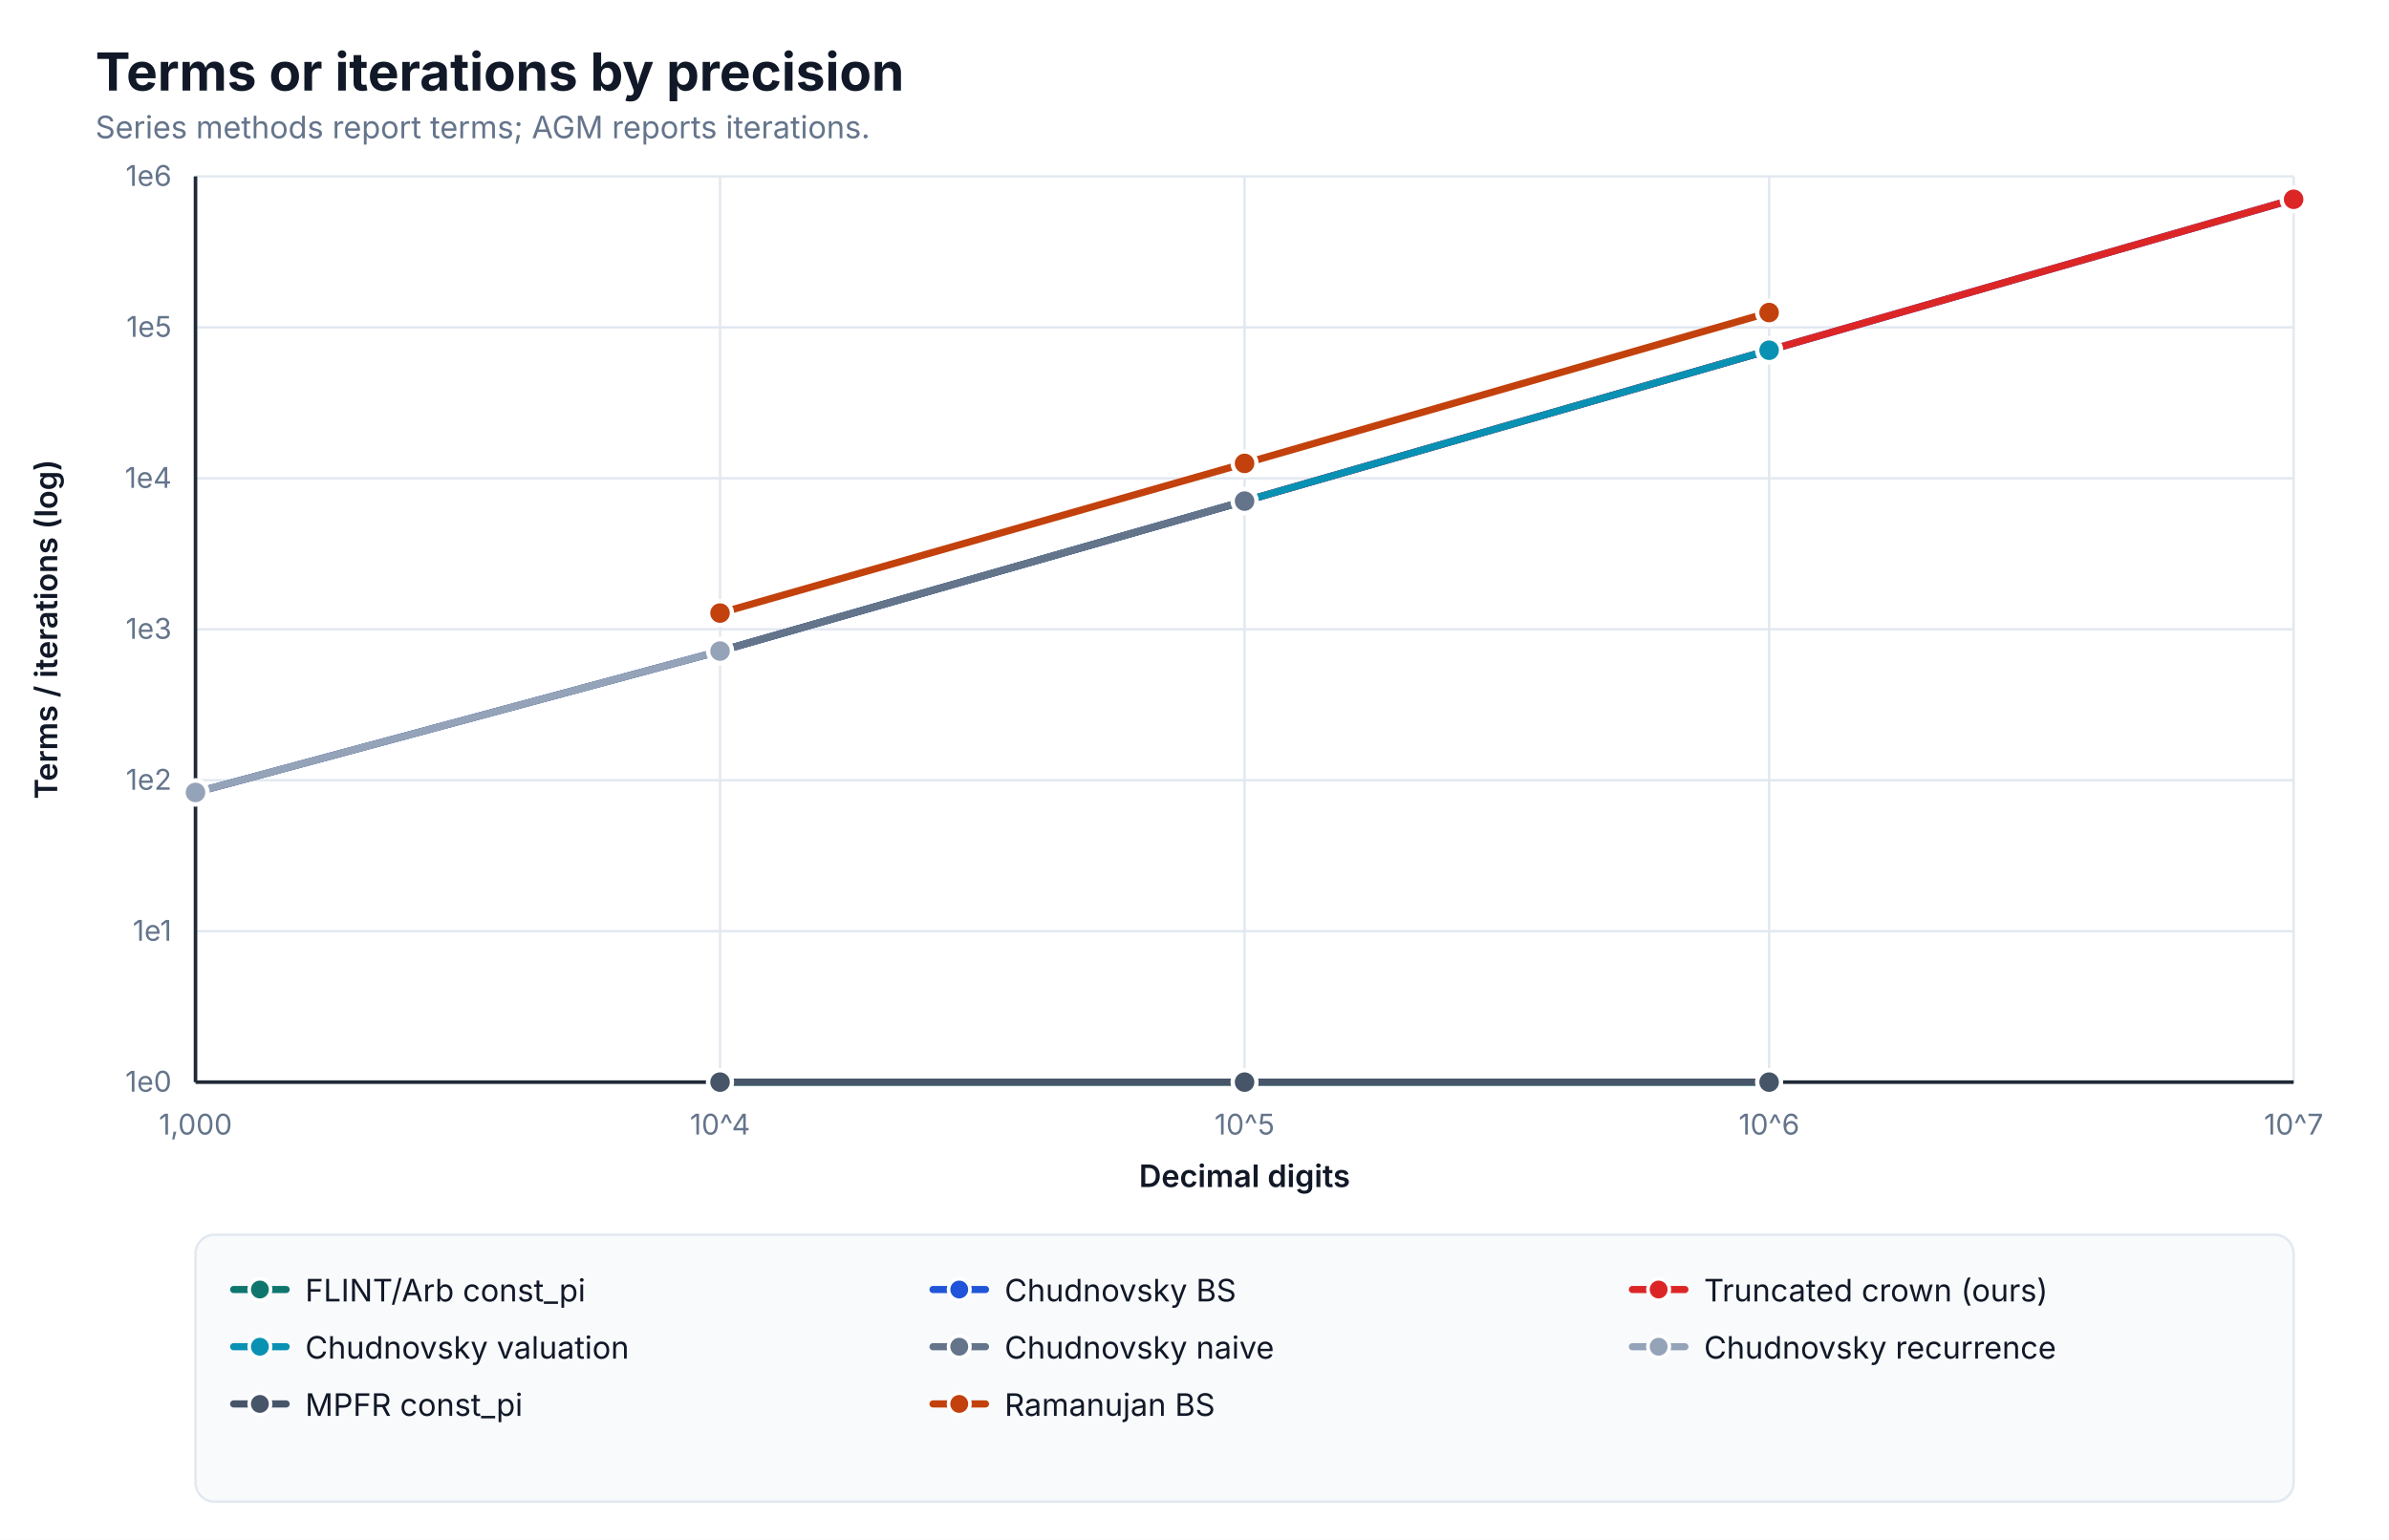
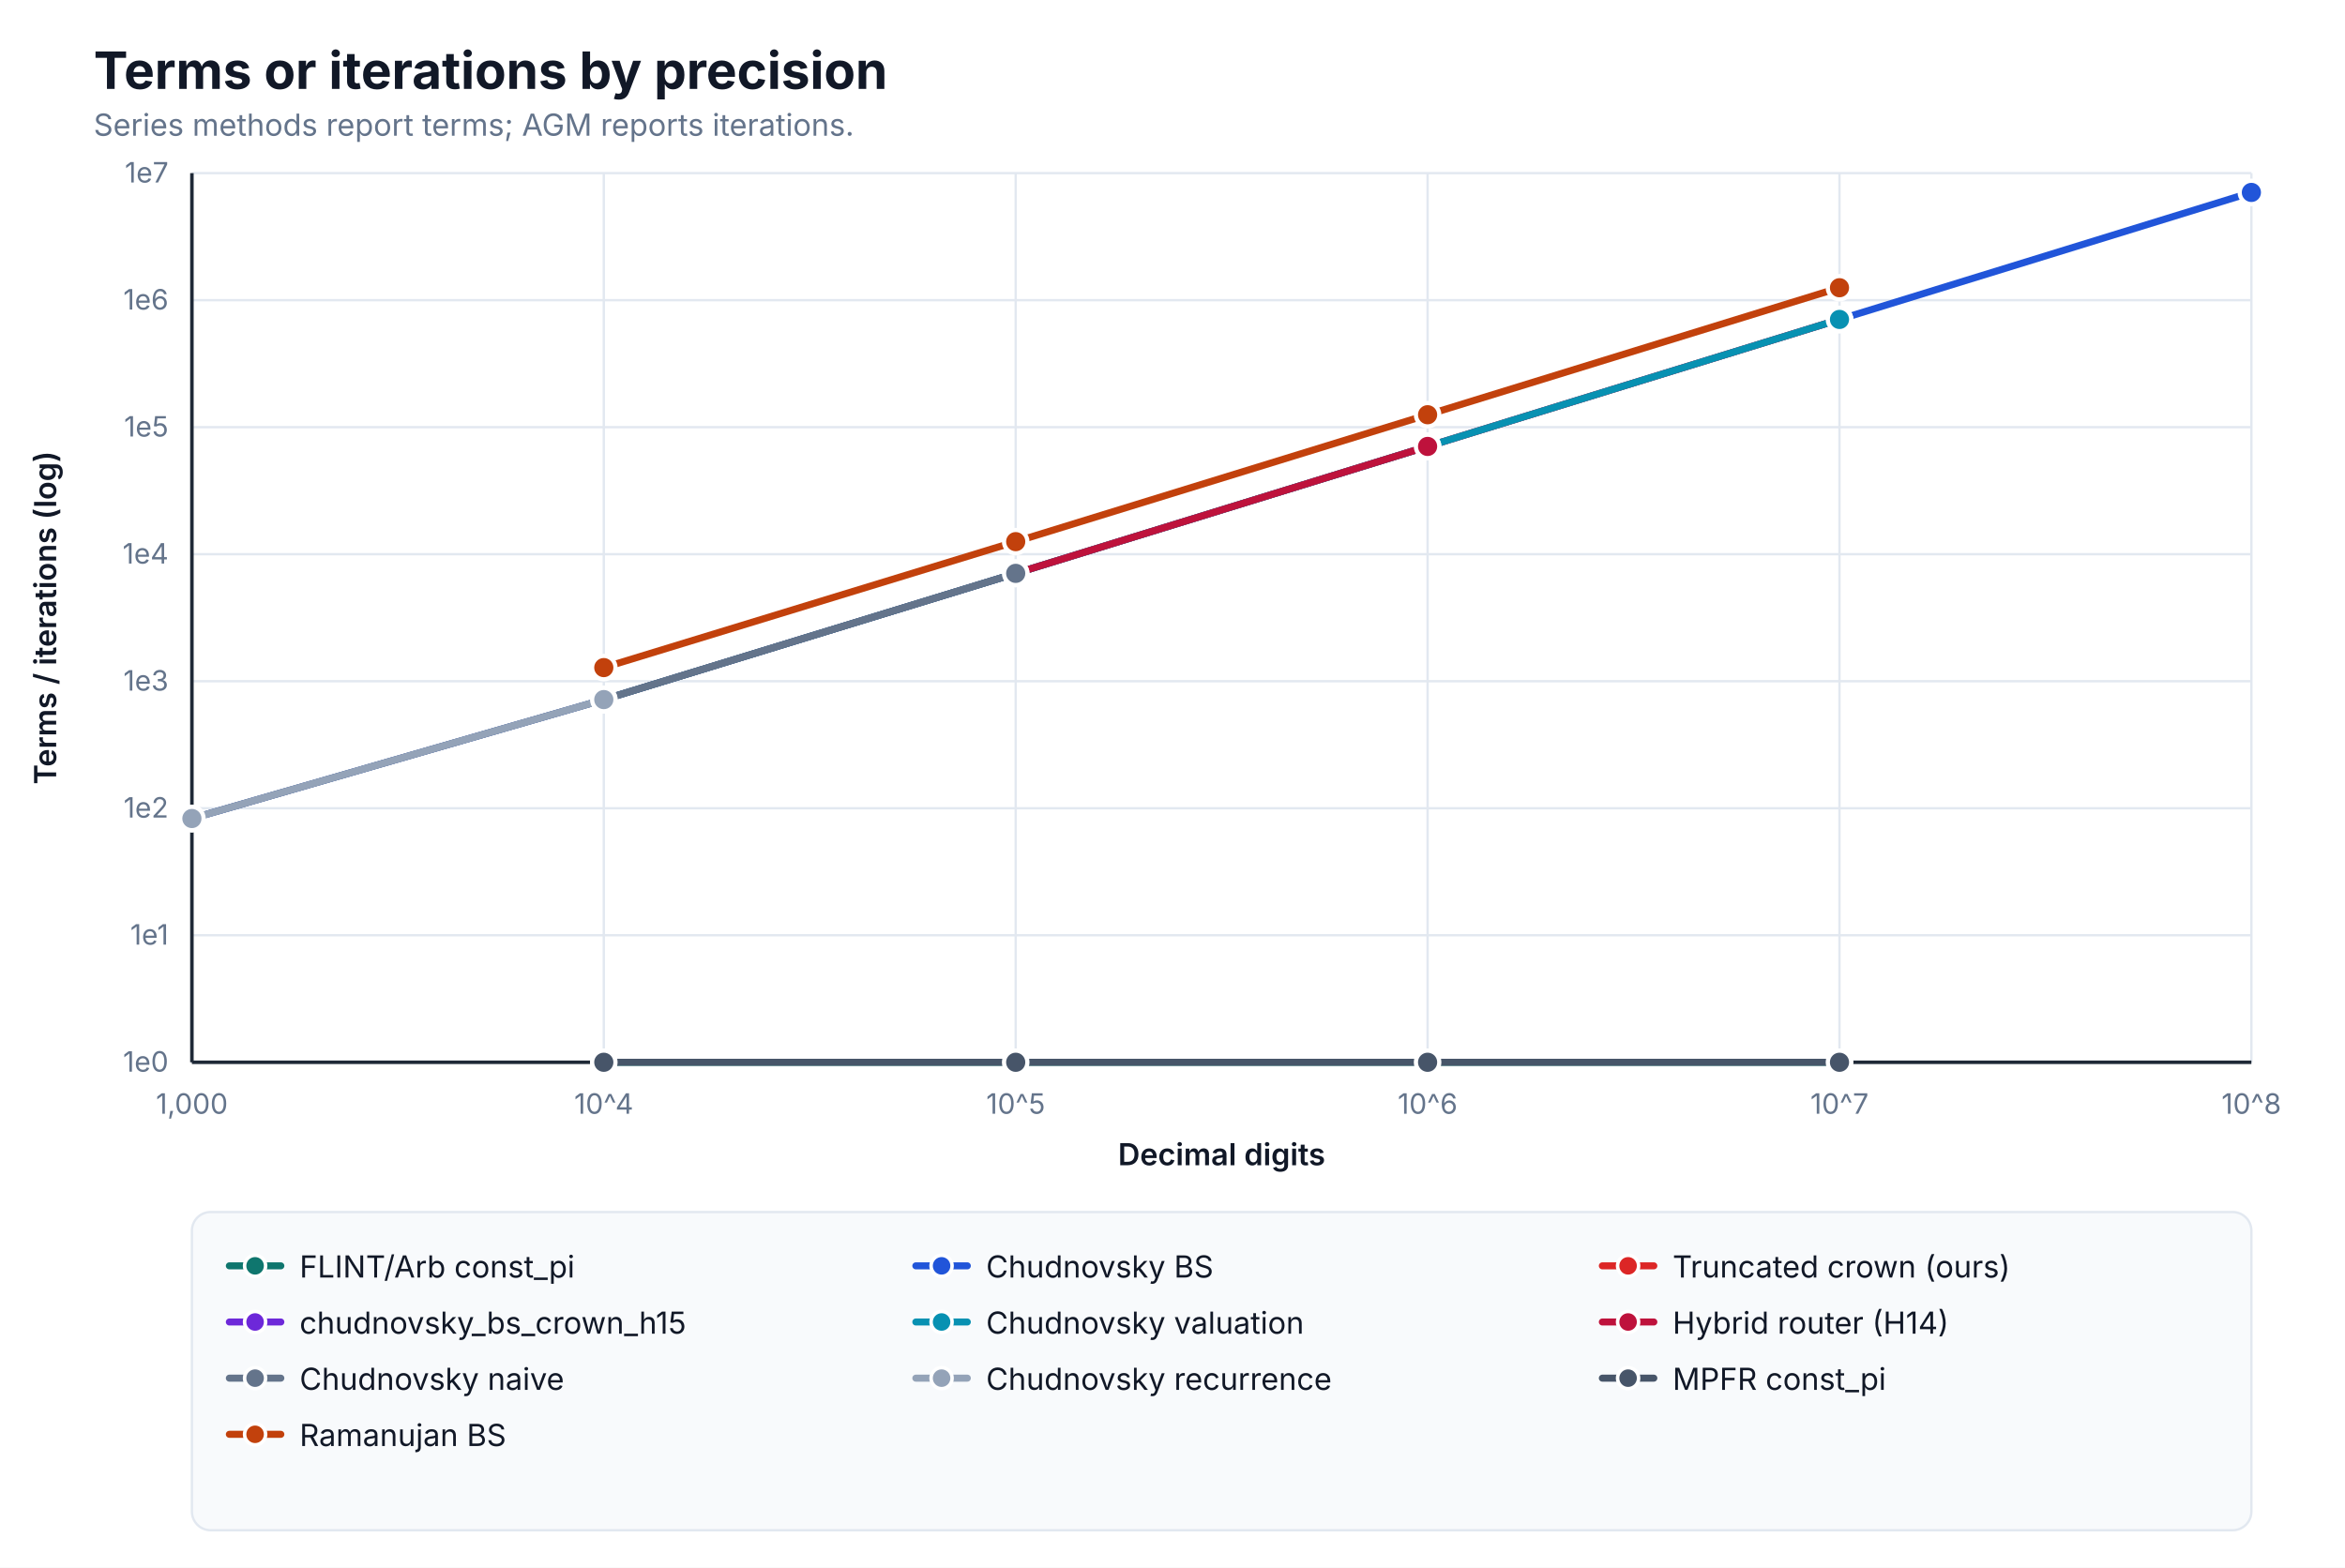
- <svg xmlns="http://www.w3.org/2000/svg" viewBox="0 0 1002 646" role="img" aria-labelledby="title desc">
+ <svg xmlns="http://www.w3.org/2000/svg" viewBox="0 0 1002 670" role="img" aria-labelledby="title desc">
  <style>text{font-family:-apple-system,BlinkMacSystemFont,'Segoe UI',sans-serif}.title{font-size:22px;font-weight:700;fill:#111827}.subtitle{font-size:13px;fill:#64748b}.axis{stroke:#1f2937;stroke-width:1.5}.grid{stroke:#e2e8f0;stroke-width:1}.tick{font-size:12px;fill:#64748b}.label{font-size:13px;font-weight:600;fill:#111827}.legend{font-size:13px;fill:#111827}.legend-box{fill:#f8fafc;stroke:#e2e8f0;stroke-width:1}.refline{stroke:#94a3b8;stroke-width:1.5;stroke-dasharray:6 4}</style>
-   <rect width="1002" height="646" fill="#fff" />
+   <rect width="1002" height="670" fill="#fff" />
  <text class="title" x="40" y="38">Terms or iterations by precision</text>
  <text class="subtitle" x="40" y="58">Series methods report terms; AGM reports iterations.</text>
  <line class="grid" x1="82" y1="74" x2="82" y2="454" />
  <text class="tick" x="82" y="476" text-anchor="middle">1,000</text>
-   <line class="grid" x1="302" y1="74" x2="302" y2="454" />
-   <text class="tick" x="302" y="476" text-anchor="middle">10^4</text>
-   <line class="grid" x1="522" y1="74" x2="522" y2="454" />
-   <text class="tick" x="522" y="476" text-anchor="middle">10^5</text>
-   <line class="grid" x1="742" y1="74" x2="742" y2="454" />
-   <text class="tick" x="742" y="476" text-anchor="middle">10^6</text>
+   <line class="grid" x1="258" y1="74" x2="258" y2="454" />
+   <text class="tick" x="258" y="476" text-anchor="middle">10^4</text>
+   <line class="grid" x1="434" y1="74" x2="434" y2="454" />
+   <text class="tick" x="434" y="476" text-anchor="middle">10^5</text>
+   <line class="grid" x1="610" y1="74" x2="610" y2="454" />
+   <text class="tick" x="610" y="476" text-anchor="middle">10^6</text>
+   <line class="grid" x1="786" y1="74" x2="786" y2="454" />
+   <text class="tick" x="786" y="476" text-anchor="middle">10^7</text>
  <line class="grid" x1="962" y1="74" x2="962" y2="454" />
-   <text class="tick" x="962" y="476" text-anchor="middle">10^7</text>
+   <text class="tick" x="962" y="476" text-anchor="middle">10^8</text>
  <line class="grid" x1="82" y1="454" x2="962" y2="454" />
  <text class="tick" x="72" y="458" text-anchor="end">1e0</text>
-   <line class="grid" x1="82" y1="390.67" x2="962" y2="390.67" />
-   <text class="tick" x="72" y="394.67" text-anchor="end">1e1</text>
-   <line class="grid" x1="82" y1="327.33" x2="962" y2="327.33" />
-   <text class="tick" x="72" y="331.33" text-anchor="end">1e2</text>
-   <line class="grid" x1="82" y1="264" x2="962" y2="264" />
-   <text class="tick" x="72" y="268" text-anchor="end">1e3</text>
-   <line class="grid" x1="82" y1="200.67" x2="962" y2="200.67" />
-   <text class="tick" x="72" y="204.67" text-anchor="end">1e4</text>
-   <line class="grid" x1="82" y1="137.33" x2="962" y2="137.33" />
-   <text class="tick" x="72" y="141.33" text-anchor="end">1e5</text>
+   <line class="grid" x1="82" y1="399.71" x2="962" y2="399.71" />
+   <text class="tick" x="72" y="403.71" text-anchor="end">1e1</text>
+   <line class="grid" x1="82" y1="345.43" x2="962" y2="345.43" />
+   <text class="tick" x="72" y="349.43" text-anchor="end">1e2</text>
+   <line class="grid" x1="82" y1="291.14" x2="962" y2="291.14" />
+   <text class="tick" x="72" y="295.14" text-anchor="end">1e3</text>
+   <line class="grid" x1="82" y1="236.86" x2="962" y2="236.86" />
+   <text class="tick" x="72" y="240.86" text-anchor="end">1e4</text>
+   <line class="grid" x1="82" y1="182.57" x2="962" y2="182.57" />
+   <text class="tick" x="72" y="186.57" text-anchor="end">1e5</text>
+   <line class="grid" x1="82" y1="128.29" x2="962" y2="128.29" />
+   <text class="tick" x="72" y="132.29" text-anchor="end">1e6</text>
  <line class="grid" x1="82" y1="74" x2="962" y2="74" />
-   <text class="tick" x="72" y="78" text-anchor="end">1e6</text>
+   <text class="tick" x="72" y="78" text-anchor="end">1e7</text>
  <line class="axis" x1="82" y1="454" x2="962" y2="454" />
  <line class="axis" x1="82" y1="74" x2="82" y2="454" />
  <text class="label" x="522" y="498" text-anchor="middle">Decimal digits</text>
  <text class="label" transform="translate(24 264) rotate(-90)" text-anchor="middle">Terms / iterations (log)</text>
-   <path d="M302 454 L522 454 L742 454" fill="none" stroke="#0f766e" stroke-width="3" stroke-linejoin="round" stroke-linecap="round" />
-   <circle cx="302" cy="454" r="5" fill="#0f766e" stroke="#fff" stroke-width="1.8" />
-   <circle cx="522" cy="454" r="5" fill="#0f766e" stroke="#fff" stroke-width="1.8" />
-   <circle cx="742" cy="454" r="5" fill="#0f766e" stroke="#fff" stroke-width="1.8" />
-   <path d="M82 332.46 L302 273.15 L522 210.23 L742 146.94 L962 83.61" fill="none" stroke="#2155d9" stroke-width="3" stroke-linejoin="round" stroke-linecap="round" />
-   <circle cx="82" cy="332.46" r="5" fill="#2155d9" stroke="#fff" stroke-width="1.8" />
-   <circle cx="302" cy="273.15" r="5" fill="#2155d9" stroke="#fff" stroke-width="1.8" />
-   <circle cx="522" cy="210.23" r="5" fill="#2155d9" stroke="#fff" stroke-width="1.8" />
-   <circle cx="742" cy="146.94" r="5" fill="#2155d9" stroke="#fff" stroke-width="1.8" />
-   <circle cx="962" cy="83.61" r="5" fill="#2155d9" stroke="#fff" stroke-width="1.8" />
-   <path d="M302 273.15 L522 210.23 L742 146.94 L962 83.61" fill="none" stroke="#dc2626" stroke-width="3" stroke-linejoin="round" stroke-linecap="round" />
-   <circle cx="302" cy="273.15" r="5" fill="#dc2626" stroke="#fff" stroke-width="1.8" />
-   <circle cx="522" cy="210.23" r="5" fill="#dc2626" stroke="#fff" stroke-width="1.8" />
-   <circle cx="742" cy="146.94" r="5" fill="#dc2626" stroke="#fff" stroke-width="1.8" />
-   <circle cx="962" cy="83.61" r="5" fill="#dc2626" stroke="#fff" stroke-width="1.8" />
-   <path d="M302 273.15 L522 210.23 L742 146.94" fill="none" stroke="#0891b2" stroke-width="3" stroke-linejoin="round" stroke-linecap="round" />
-   <circle cx="302" cy="273.15" r="5" fill="#0891b2" stroke="#fff" stroke-width="1.8" />
-   <circle cx="522" cy="210.23" r="5" fill="#0891b2" stroke="#fff" stroke-width="1.8" />
-   <circle cx="742" cy="146.94" r="5" fill="#0891b2" stroke="#fff" stroke-width="1.8" />
-   <path d="M82 332.46 L302 273.15 L522 210.23" fill="none" stroke="#64748b" stroke-width="3" stroke-linejoin="round" stroke-linecap="round" />
-   <circle cx="82" cy="332.46" r="5" fill="#64748b" stroke="#fff" stroke-width="1.8" />
-   <circle cx="302" cy="273.15" r="5" fill="#64748b" stroke="#fff" stroke-width="1.8" />
-   <circle cx="522" cy="210.23" r="5" fill="#64748b" stroke="#fff" stroke-width="1.8" />
-   <path d="M82 332.46 L302 273.15" fill="none" stroke="#94a3b8" stroke-width="3" stroke-linejoin="round" stroke-linecap="round" />
-   <circle cx="82" cy="332.46" r="5" fill="#94a3b8" stroke="#fff" stroke-width="1.8" />
-   <circle cx="302" cy="273.15" r="5" fill="#94a3b8" stroke="#fff" stroke-width="1.8" />
-   <path d="M302 454 L522 454 L742 454" fill="none" stroke="#475569" stroke-width="3" stroke-linejoin="round" stroke-linecap="round" />
-   <circle cx="302" cy="454" r="5" fill="#475569" stroke="#fff" stroke-width="1.8" />
-   <circle cx="522" cy="454" r="5" fill="#475569" stroke="#fff" stroke-width="1.8" />
-   <circle cx="742" cy="454" r="5" fill="#475569" stroke="#fff" stroke-width="1.8" />
-   <path d="M302 257.21 L522 194.41 L742 131.13" fill="none" stroke="#c2410c" stroke-width="3" stroke-linejoin="round" stroke-linecap="round" />
-   <circle cx="302" cy="257.21" r="5" fill="#c2410c" stroke="#fff" stroke-width="1.8" />
-   <circle cx="522" cy="194.41" r="5" fill="#c2410c" stroke="#fff" stroke-width="1.8" />
-   <circle cx="742" cy="131.13" r="5" fill="#c2410c" stroke="#fff" stroke-width="1.8" />
-   <rect class="legend-box" x="82" y="518" width="880" height="112" rx="8" />
+   <path d="M258 454 L434 454 L610 454 L786 454" fill="none" stroke="#0f766e" stroke-width="3" stroke-linejoin="round" stroke-linecap="round" />
+   <circle cx="258" cy="454" r="5" fill="#0f766e" stroke="#fff" stroke-width="1.8" />
+   <circle cx="434" cy="454" r="5" fill="#0f766e" stroke="#fff" stroke-width="1.8" />
+   <circle cx="610" cy="454" r="5" fill="#0f766e" stroke="#fff" stroke-width="1.8" />
+   <circle cx="786" cy="454" r="5" fill="#0f766e" stroke="#fff" stroke-width="1.8" />
+   <path d="M82 349.82 L258 298.99 L434 245.05 L610 190.8 L786 136.52 L962 82.24" fill="none" stroke="#2155d9" stroke-width="3" stroke-linejoin="round" stroke-linecap="round" />
+   <circle cx="82" cy="349.82" r="5" fill="#2155d9" stroke="#fff" stroke-width="1.8" />
+   <circle cx="258" cy="298.99" r="5" fill="#2155d9" stroke="#fff" stroke-width="1.8" />
+   <circle cx="434" cy="245.05" r="5" fill="#2155d9" stroke="#fff" stroke-width="1.8" />
+   <circle cx="610" cy="190.8" r="5" fill="#2155d9" stroke="#fff" stroke-width="1.8" />
+   <circle cx="786" cy="136.52" r="5" fill="#2155d9" stroke="#fff" stroke-width="1.8" />
+   <circle cx="962" cy="82.24" r="5" fill="#2155d9" stroke="#fff" stroke-width="1.8" />
+   <path d="M258 298.99 L434 245.05 L610 190.8 L786 136.52" fill="none" stroke="#dc2626" stroke-width="3" stroke-linejoin="round" stroke-linecap="round" />
+   <circle cx="258" cy="298.99" r="5" fill="#dc2626" stroke="#fff" stroke-width="1.8" />
+   <circle cx="434" cy="245.05" r="5" fill="#dc2626" stroke="#fff" stroke-width="1.8" />
+   <circle cx="610" cy="190.8" r="5" fill="#dc2626" stroke="#fff" stroke-width="1.8" />
+   <circle cx="786" cy="136.52" r="5" fill="#dc2626" stroke="#fff" stroke-width="1.8" />
+   <circle cx="610" cy="190.8" r="5" fill="#6d28d9" stroke="#fff" stroke-width="1.8" />
+   <path d="M258 298.99 L434 245.05 L610 190.8 L786 136.52" fill="none" stroke="#0891b2" stroke-width="3" stroke-linejoin="round" stroke-linecap="round" />
+   <circle cx="258" cy="298.99" r="5" fill="#0891b2" stroke="#fff" stroke-width="1.8" />
+   <circle cx="434" cy="245.05" r="5" fill="#0891b2" stroke="#fff" stroke-width="1.8" />
+   <circle cx="610" cy="190.8" r="5" fill="#0891b2" stroke="#fff" stroke-width="1.8" />
+   <circle cx="786" cy="136.52" r="5" fill="#0891b2" stroke="#fff" stroke-width="1.8" />
+   <path d="M434 245.05 L610 190.8" fill="none" stroke="#be123c" stroke-width="3" stroke-linejoin="round" stroke-linecap="round" />
+   <circle cx="434" cy="245.05" r="5" fill="#be123c" stroke="#fff" stroke-width="1.8" />
+   <circle cx="610" cy="190.8" r="5" fill="#be123c" stroke="#fff" stroke-width="1.8" />
+   <path d="M82 349.82 L258 298.99 L434 245.05" fill="none" stroke="#64748b" stroke-width="3" stroke-linejoin="round" stroke-linecap="round" />
+   <circle cx="82" cy="349.82" r="5" fill="#64748b" stroke="#fff" stroke-width="1.8" />
+   <circle cx="258" cy="298.99" r="5" fill="#64748b" stroke="#fff" stroke-width="1.8" />
+   <circle cx="434" cy="245.05" r="5" fill="#64748b" stroke="#fff" stroke-width="1.8" />
+   <path d="M82 349.82 L258 298.99" fill="none" stroke="#94a3b8" stroke-width="3" stroke-linejoin="round" stroke-linecap="round" />
+   <circle cx="82" cy="349.82" r="5" fill="#94a3b8" stroke="#fff" stroke-width="1.8" />
+   <circle cx="258" cy="298.99" r="5" fill="#94a3b8" stroke="#fff" stroke-width="1.8" />
+   <path d="M258 454 L434 454 L610 454 L786 454" fill="none" stroke="#475569" stroke-width="3" stroke-linejoin="round" stroke-linecap="round" />
+   <circle cx="258" cy="454" r="5" fill="#475569" stroke="#fff" stroke-width="1.8" />
+   <circle cx="434" cy="454" r="5" fill="#475569" stroke="#fff" stroke-width="1.8" />
+   <circle cx="610" cy="454" r="5" fill="#475569" stroke="#fff" stroke-width="1.8" />
+   <circle cx="786" cy="454" r="5" fill="#475569" stroke="#fff" stroke-width="1.8" />
+   <path d="M258 285.32 L434 231.49 L610 177.25 L786 122.97" fill="none" stroke="#c2410c" stroke-width="3" stroke-linejoin="round" stroke-linecap="round" />
+   <circle cx="258" cy="285.32" r="5" fill="#c2410c" stroke="#fff" stroke-width="1.8" />
+   <circle cx="434" cy="231.49" r="5" fill="#c2410c" stroke="#fff" stroke-width="1.8" />
+   <circle cx="610" cy="177.25" r="5" fill="#c2410c" stroke="#fff" stroke-width="1.8" />
+   <circle cx="786" cy="122.97" r="5" fill="#c2410c" stroke="#fff" stroke-width="1.8" />
+   <rect class="legend-box" x="82" y="518" width="880" height="136" rx="8" />
  <line x1="98" y1="541" x2="120" y2="541" stroke="#0f766e" stroke-width="3" stroke-linecap="round" />
  <circle cx="109" cy="541" r="4.5" fill="#0f766e" stroke="#fff" stroke-width="1.5" />
  <text class="legend" x="128" y="546">FLINT/Arb const_pi</text>
  <line x1="391.33" y1="541" x2="413.33" y2="541" stroke="#2155d9" stroke-width="3" stroke-linecap="round" />
  <circle cx="402.33" cy="541" r="4.5" fill="#2155d9" stroke="#fff" stroke-width="1.5" />
  <text class="legend" x="421.33" y="546">Chudnovsky BS</text>
  <line x1="684.67" y1="541" x2="706.67" y2="541" stroke="#dc2626" stroke-width="3" stroke-linecap="round" />
  <circle cx="695.67" cy="541" r="4.5" fill="#dc2626" stroke="#fff" stroke-width="1.5" />
  <text class="legend" x="714.67" y="546">Truncated crown (ours)</text>
-   <line x1="98" y1="565" x2="120" y2="565" stroke="#0891b2" stroke-width="3" stroke-linecap="round" />
-   <circle cx="109" cy="565" r="4.5" fill="#0891b2" stroke="#fff" stroke-width="1.5" />
-   <text class="legend" x="128" y="570">Chudnovsky valuation</text>
-   <line x1="391.33" y1="565" x2="413.33" y2="565" stroke="#64748b" stroke-width="3" stroke-linecap="round" />
-   <circle cx="402.33" cy="565" r="4.5" fill="#64748b" stroke="#fff" stroke-width="1.5" />
-   <text class="legend" x="421.33" y="570">Chudnovsky naive</text>
-   <line x1="684.67" y1="565" x2="706.67" y2="565" stroke="#94a3b8" stroke-width="3" stroke-linecap="round" />
-   <circle cx="695.67" cy="565" r="4.5" fill="#94a3b8" stroke="#fff" stroke-width="1.5" />
-   <text class="legend" x="714.67" y="570">Chudnovsky recurrence</text>
-   <line x1="98" y1="589" x2="120" y2="589" stroke="#475569" stroke-width="3" stroke-linecap="round" />
-   <circle cx="109" cy="589" r="4.5" fill="#475569" stroke="#fff" stroke-width="1.5" />
-   <text class="legend" x="128" y="594">MPFR const_pi</text>
-   <line x1="391.33" y1="589" x2="413.33" y2="589" stroke="#c2410c" stroke-width="3" stroke-linecap="round" />
-   <circle cx="402.33" cy="589" r="4.5" fill="#c2410c" stroke="#fff" stroke-width="1.5" />
-   <text class="legend" x="421.33" y="594">Ramanujan BS</text>
+   <line x1="98" y1="565" x2="120" y2="565" stroke="#6d28d9" stroke-width="3" stroke-linecap="round" />
+   <circle cx="109" cy="565" r="4.5" fill="#6d28d9" stroke="#fff" stroke-width="1.5" />
+   <text class="legend" x="128" y="570">chudnovsky_bs_crown_h15</text>
+   <line x1="391.33" y1="565" x2="413.33" y2="565" stroke="#0891b2" stroke-width="3" stroke-linecap="round" />
+   <circle cx="402.33" cy="565" r="4.5" fill="#0891b2" stroke="#fff" stroke-width="1.5" />
+   <text class="legend" x="421.33" y="570">Chudnovsky valuation</text>
+   <line x1="684.67" y1="565" x2="706.67" y2="565" stroke="#be123c" stroke-width="3" stroke-linecap="round" />
+   <circle cx="695.67" cy="565" r="4.5" fill="#be123c" stroke="#fff" stroke-width="1.5" />
+   <text class="legend" x="714.67" y="570">Hybrid router (H14)</text>
+   <line x1="98" y1="589" x2="120" y2="589" stroke="#64748b" stroke-width="3" stroke-linecap="round" />
+   <circle cx="109" cy="589" r="4.5" fill="#64748b" stroke="#fff" stroke-width="1.5" />
+   <text class="legend" x="128" y="594">Chudnovsky naive</text>
+   <line x1="391.33" y1="589" x2="413.33" y2="589" stroke="#94a3b8" stroke-width="3" stroke-linecap="round" />
+   <circle cx="402.33" cy="589" r="4.5" fill="#94a3b8" stroke="#fff" stroke-width="1.5" />
+   <text class="legend" x="421.33" y="594">Chudnovsky recurrence</text>
+   <line x1="684.67" y1="589" x2="706.67" y2="589" stroke="#475569" stroke-width="3" stroke-linecap="round" />
+   <circle cx="695.67" cy="589" r="4.5" fill="#475569" stroke="#fff" stroke-width="1.5" />
+   <text class="legend" x="714.67" y="594">MPFR const_pi</text>
+   <line x1="98" y1="613" x2="120" y2="613" stroke="#c2410c" stroke-width="3" stroke-linecap="round" />
+   <circle cx="109" cy="613" r="4.5" fill="#c2410c" stroke="#fff" stroke-width="1.5" />
+   <text class="legend" x="128" y="618">Ramanujan BS</text>
</svg>
